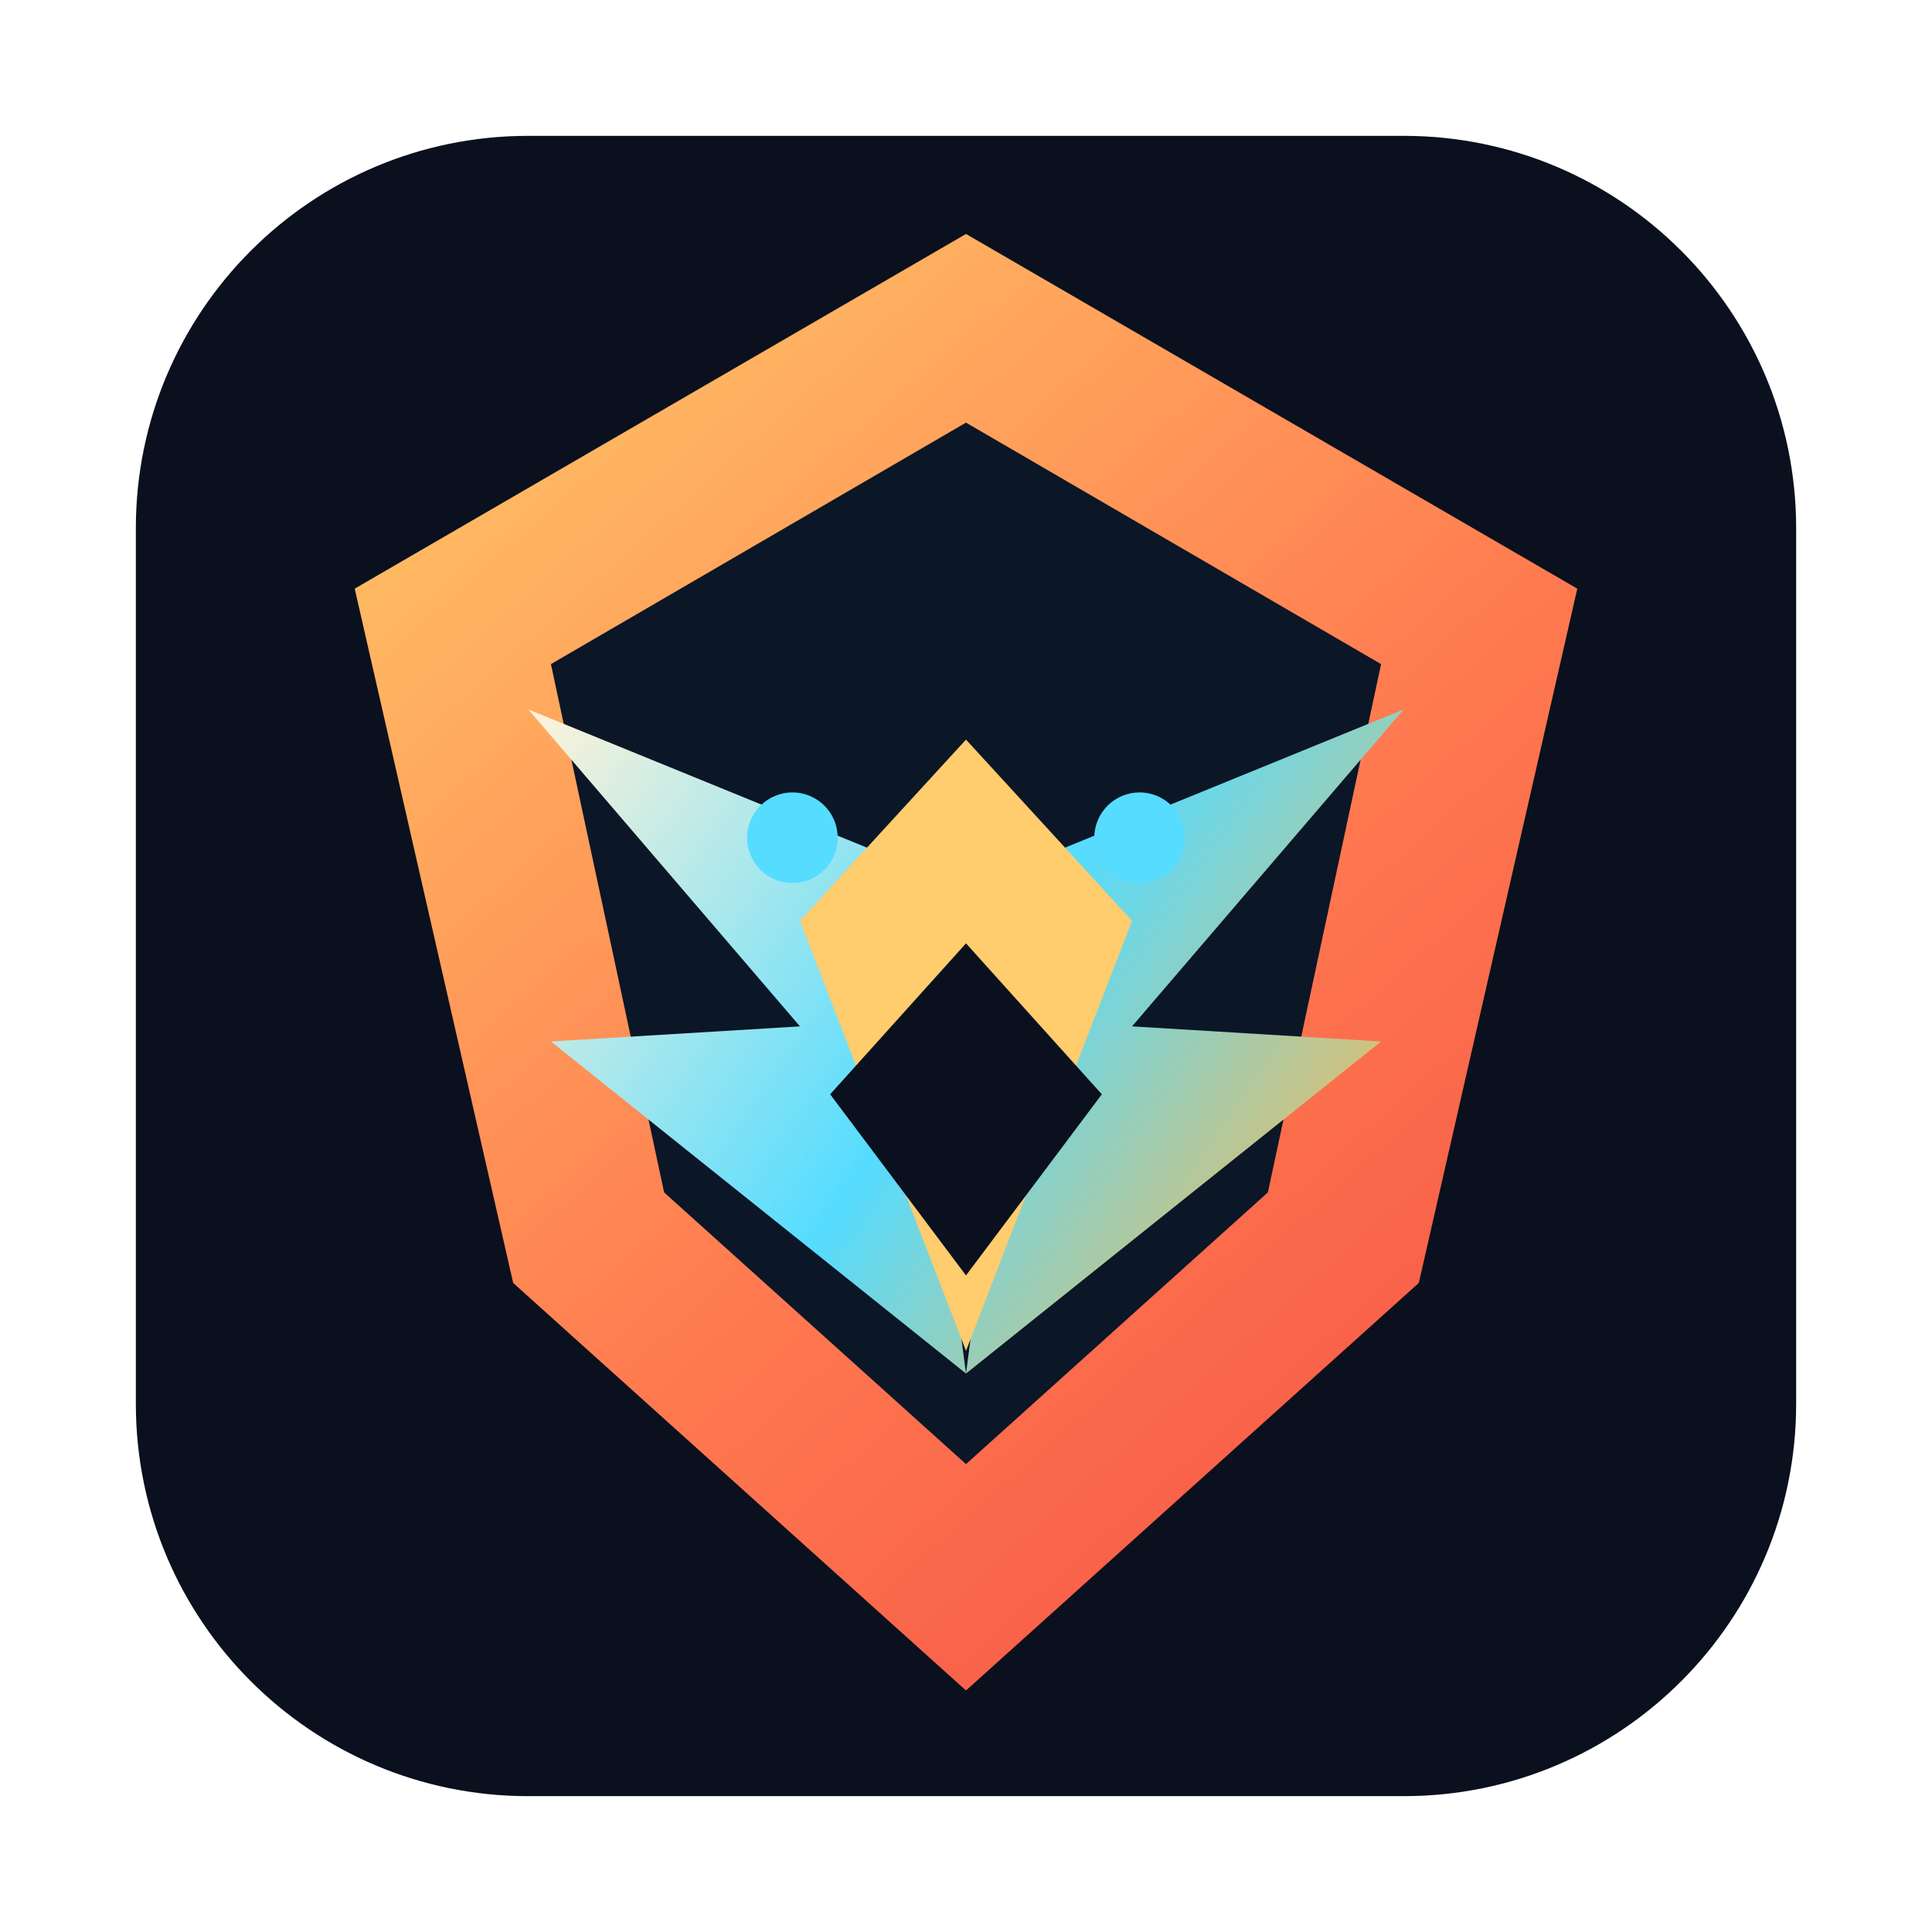
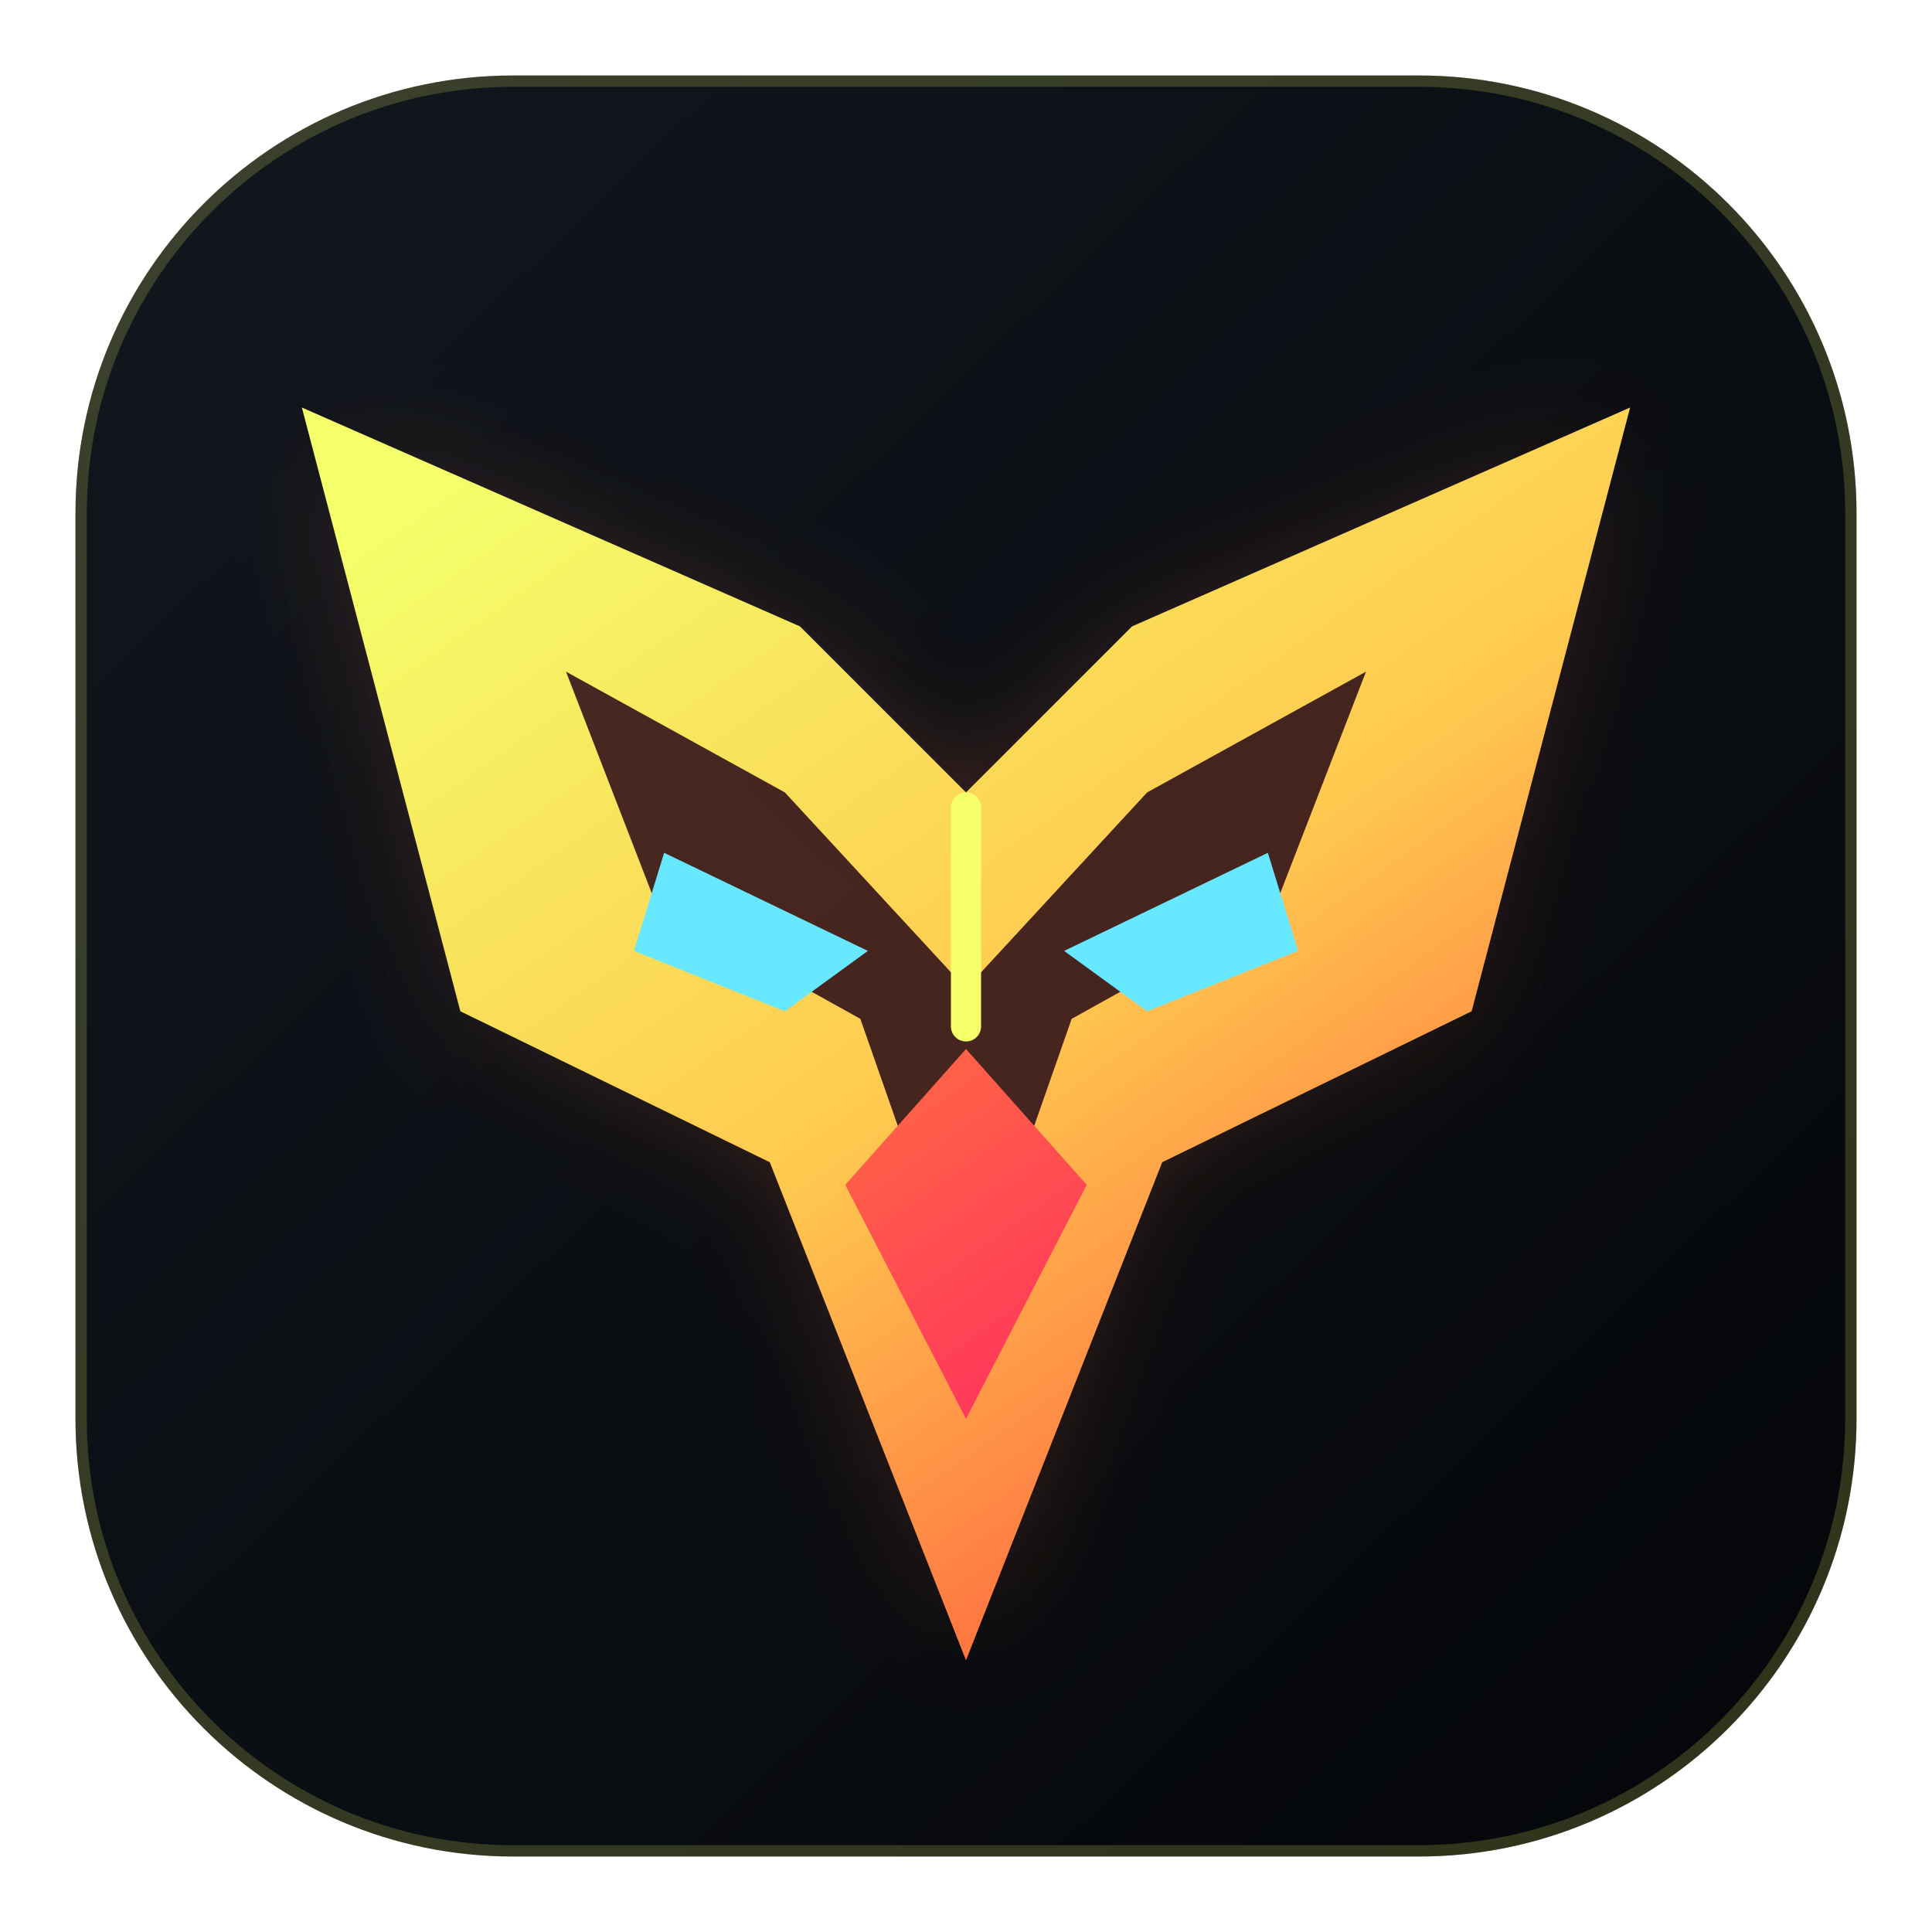
<svg xmlns="http://www.w3.org/2000/svg" width="256" height="256" viewBox="0 0 256 256" fill="none">
  <defs>
-     <linearGradient id="shell" x1="48" y1="37" x2="211" y2="220" gradientUnits="userSpaceOnUse">
-       <stop stop-color="#FFCB68" />
-       <stop offset=".55" stop-color="#FF7A50" />
-       <stop offset="1" stop-color="#F34D43" />
+     <linearGradient id="field" x1="30" y1="24" x2="230" y2="232" gradientUnits="userSpaceOnUse">
+       <stop stop-color="#11161D" />
+       <stop offset="1" stop-color="#05070A" />
    </linearGradient>
-     <linearGradient id="wing" x1="72" y1="92" x2="184" y2="169" gradientUnits="userSpaceOnUse">
-       <stop stop-color="#FFF3D9" />
-       <stop offset=".52" stop-color="#55DCFF" />
-       <stop offset="1" stop-color="#FFB84D" />
+     <linearGradient id="raptor" x1="67" y1="59" x2="171" y2="207" gradientUnits="userSpaceOnUse">
+       <stop stop-color="#F4FF6A" />
+       <stop offset=".56" stop-color="#FFC94F" />
+       <stop offset="1" stop-color="#FF633F" />
    </linearGradient>
+     <linearGradient id="beak" x1="112" y1="142" x2="142" y2="184" gradientUnits="userSpaceOnUse">
+       <stop stop-color="#FF6844" />
+       <stop offset="1" stop-color="#FF345C" />
+     </linearGradient>
+     <filter id="glow" x="24" y="42" width="208" height="194" filterUnits="userSpaceOnUse">
+       <feGaussianBlur stdDeviation="8" />
+     </filter>
  </defs>
-   <rect x="18" y="18" width="220" height="220" rx="52" fill="#0A101D" />
-   <path d="M128 31 209 78 188 170 128 224 68 170 47 78 128 31Z" fill="url(#shell)" />
-   <path d="M128 56 183 88 168 158 128 194 88 158 73 88 128 56Z" fill="#0B1627" />
-   <path d="m70 94 49 20 9 68-55-44 33-2-36-42Zm116 0-49 20-9 68 55-44-33-2 36-42Z" fill="url(#wing)" />
-   <path d="m128 98 22 24-22 57-22-57 22-24Z" fill="#FFCC6E" />
-   <path d="m128 125 18 20-18 24-18-24 18-20Z" fill="#0A101D" />
-   <circle cx="105" cy="111" r="6" fill="#55DCFF" />
-   <circle cx="151" cy="111" r="6" fill="#55DCFF" />
+   <rect x="10" y="10" width="236" height="236" rx="58" fill="url(#field)" />
+   <rect x="10.75" y="10.75" width="234.5" height="234.5" rx="57.25" stroke="#F4FF6A" stroke-opacity=".18" stroke-width="1.5" />
+   <path d="M45 61 105 86 128 108 151 86 211 61 192 132 151 153 128 216 105 153 64 132 45 61Z" fill="#FF6B42" fill-opacity=".24" filter="url(#glow)" />
+   <path fill-rule="evenodd" clip-rule="evenodd" d="M40 54 106 83 128 105 150 83 216 54 195 134 154 154 128 220 102 154 61 134 40 54Zm35 35 29 16 24 26 24-26 29-16-12 31-27 15-14 40-14-40-27-15-12-31Z" fill="url(#raptor)" />
+   <path d="m88 113 27 13-11 8-20-8 4-13Zm80 0-27 13 11 8 20-8-4-13Z" fill="#68E8FF" />
+   <path d="m128 139 16 18-16 31-16-31 16-18Z" fill="url(#beak)" />
+   <path d="M128 107v29" stroke="#F4FF6A" stroke-width="4" stroke-linecap="round" />
</svg>
